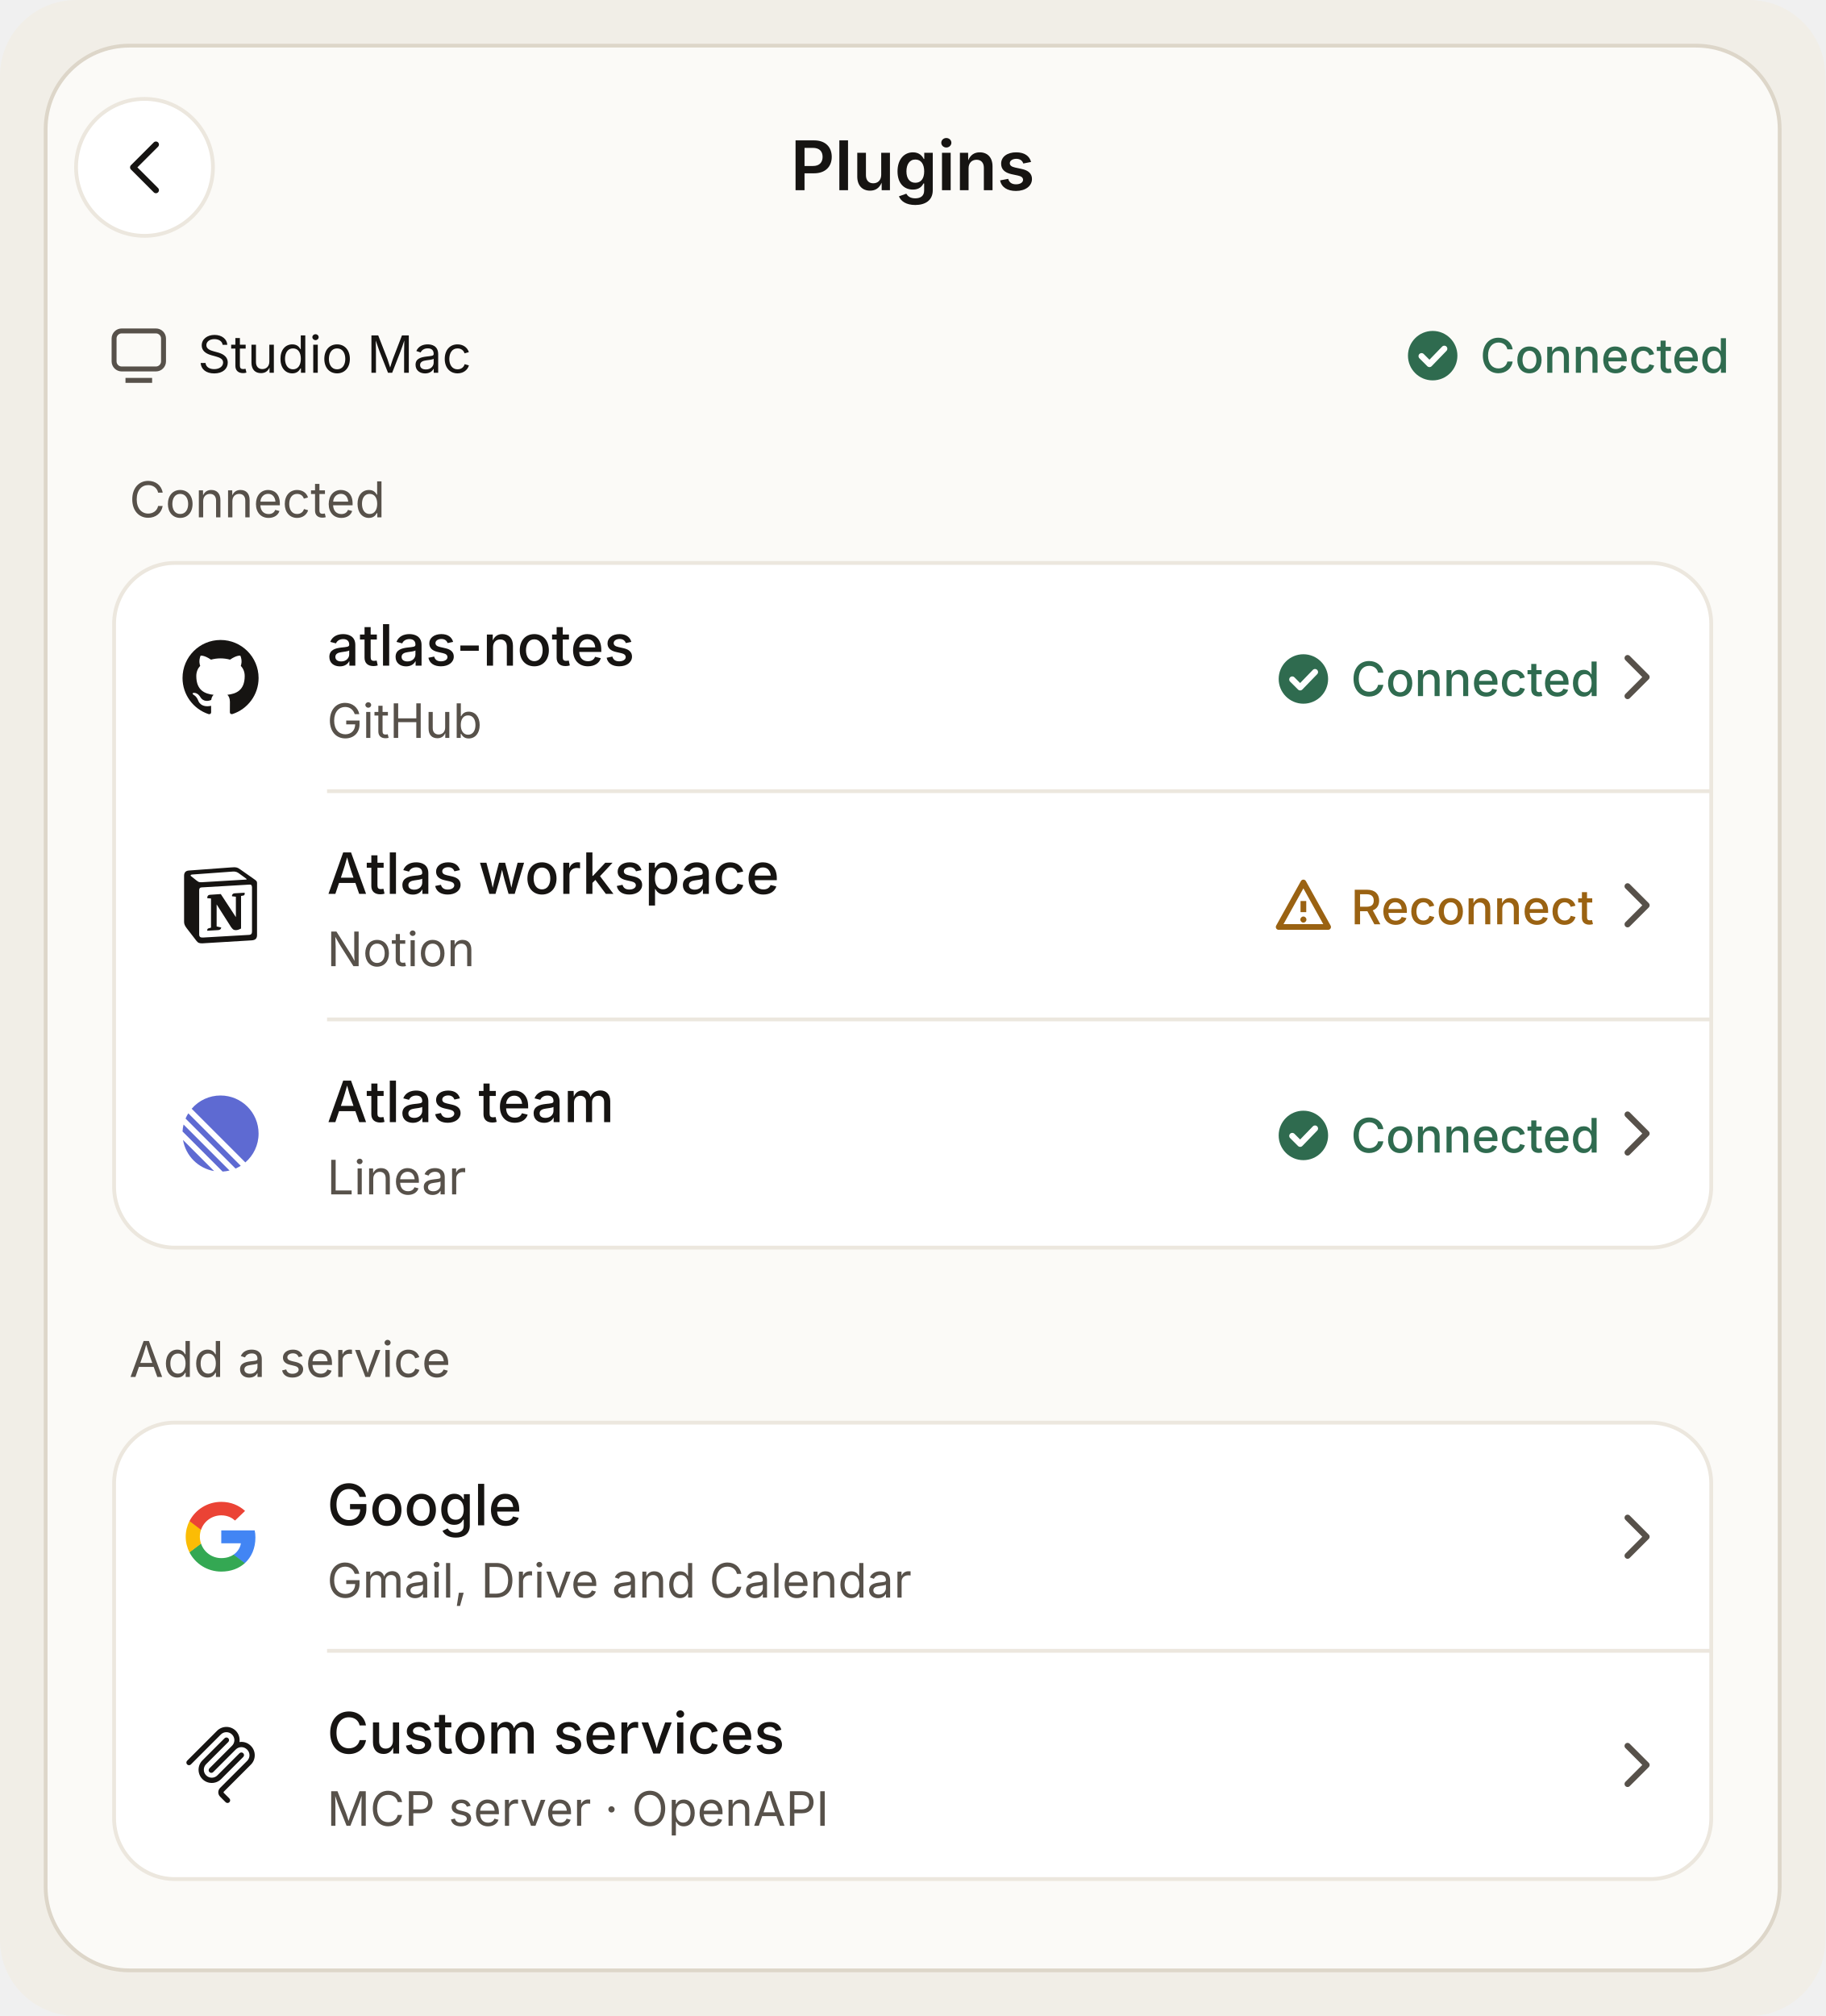
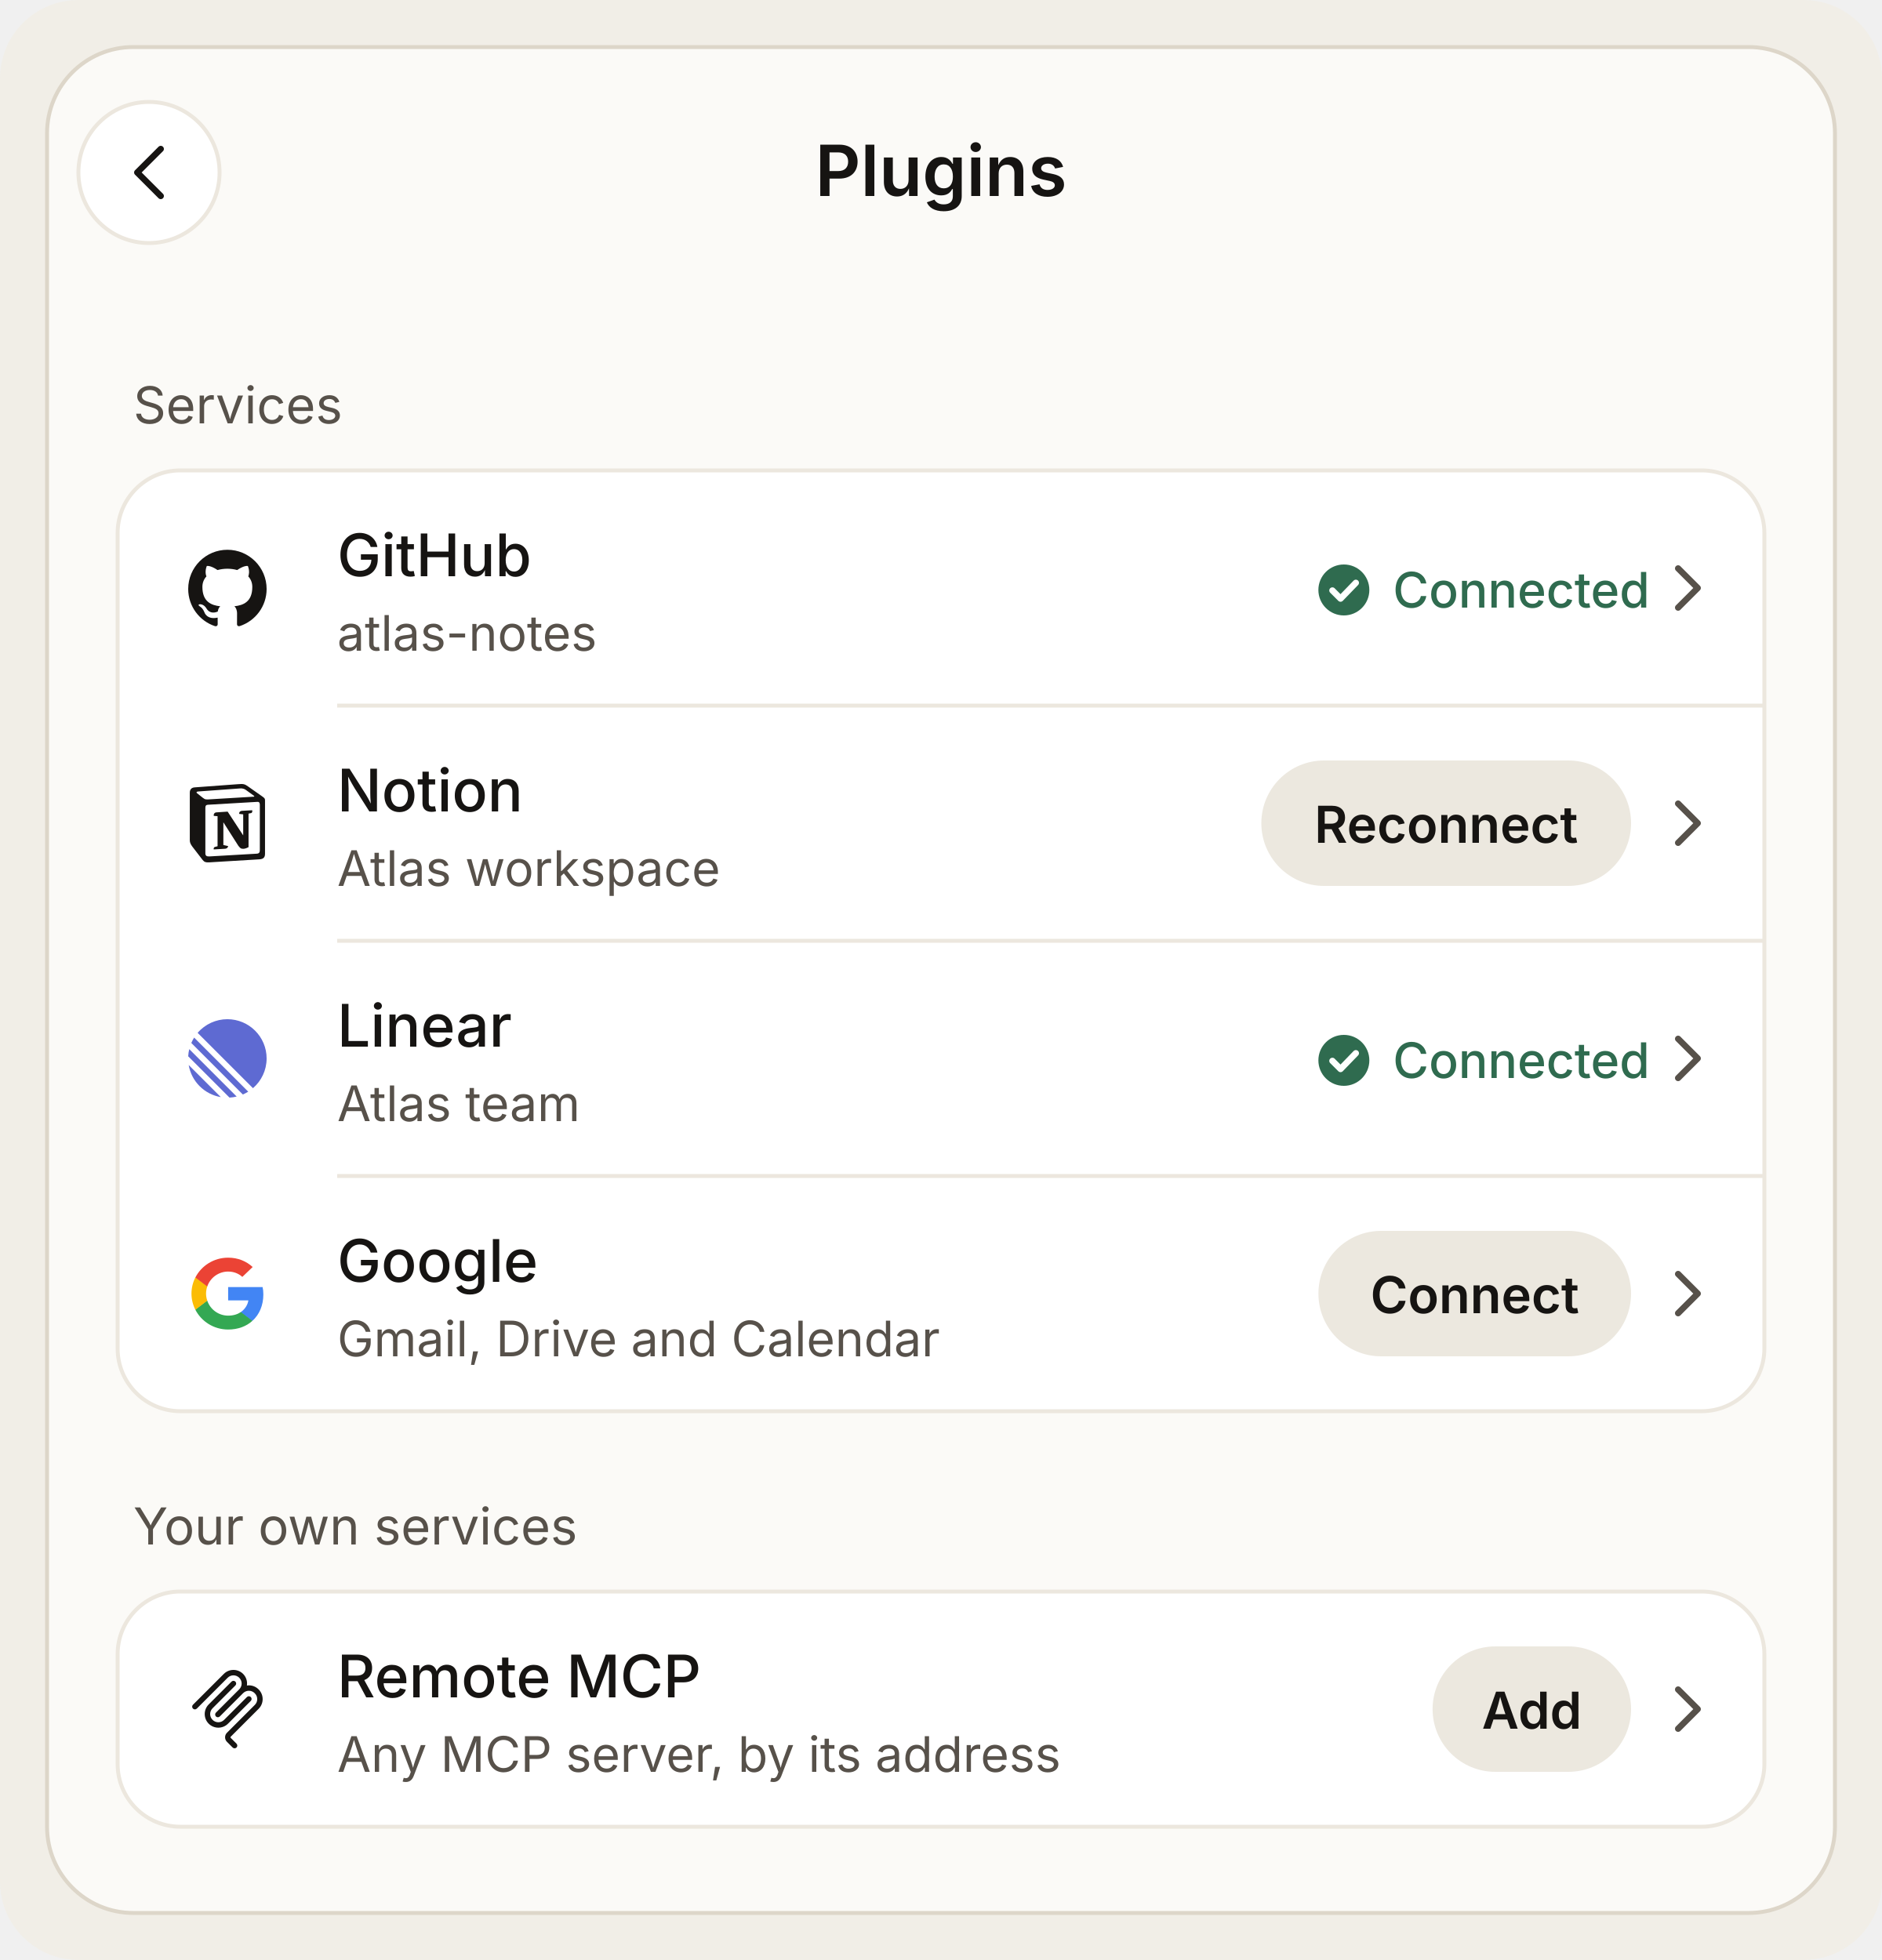
- <svg xmlns="http://www.w3.org/2000/svg" class="pl" viewBox="0 0 480 530" width="480" height="530" role="img" aria-labelledby="pl-t pl-d" fill="none">
+ <svg xmlns="http://www.w3.org/2000/svg" class="pl" viewBox="0 0 480 500" width="480" height="500" role="img" aria-labelledby="pl-t pl-d" fill="none">
  <style>.pl text{font-family:Inter,ui-sans-serif,system-ui,-apple-system,"Segoe UI",Roboto,Helvetica,Arial,sans-serif;white-space:pre}.pl .m{font-family:"Maple Mono","JetBrains Mono",ui-monospace,SFMono-Regular,Menlo,Consolas,"Liberation Mono",monospace}.pl .d{font-family:"Bricolage Grotesque",Inter,ui-sans-serif,system-ui,-apple-system,"Segoe UI",Roboto,Helvetica,Arial,sans-serif;letter-spacing:-.02em}.pl .spin{transform-box:fill-box;transform-origin:center;animation:pl-spin 1.1s linear infinite}@keyframes pl-spin{to{transform:rotate(360deg)}}@media (prefers-reduced-motion:reduce){.pl .spin{animation:none}}</style>
-   <rect width="480" height="530" rx="20" fill="#F1EEE7" />
-   <rect x="12" y="12" width="456" height="506" rx="22" fill="#FBFAF7" stroke="#DDD6C9" stroke-width="1" />
+   <rect width="480" height="500" rx="20" fill="#F1EEE7" />
+   <rect x="12" y="12" width="456" height="476" rx="22" fill="#FBFAF7" stroke="#DDD6C9" stroke-width="1" />
  <circle cx="38" cy="44" r="18" fill="#FFFFFF" stroke="#ECE7DE" stroke-width="1" />
  <path d="M41 38l-6 6l6 6" fill="none" stroke="#161412" stroke-width="1.6" stroke-linecap="round" stroke-linejoin="round" />
  <text x="240" y="50" font-size="18" fill="#161412" font-weight="600" text-anchor="middle">Plugins</text>
-   <rect x="30" y="87" width="13" height="10" rx="2" fill="none" stroke="#57514A" stroke-width="1.3" />
-   <path d="M33 100L40 100" stroke="#57514A" stroke-width="1.3" />
-   <text x="52" y="98" font-size="13.5" fill="#161412">Studio Mac</text>
-   <circle cx="376.75" cy="93.5" r="6.5" fill="#2F6B4F" />
-   <path d="M373.825 93.63l2.08 2.08l3.9 -4.03" fill="none" stroke="#FFFFFF" stroke-width="1.6" stroke-linecap="round" stroke-linejoin="round" />
-   <text x="389.25" y="98" font-size="12.5" fill="#2F6B4F" font-weight="500">Connected</text>
-   <text x="34" y="136" font-size="13" fill="#57514A">Connected</text>
-   <rect x="30" y="148" width="420" height="180" rx="16" fill="#FFFFFF" stroke="#ECE7DE" stroke-width="1" />
-   <svg x="48" y="168" width="20" height="20" viewBox="0 0 24 24" color="#161412">
+   <text x="34" y="108" font-size="13" fill="#57514A">Services</text>
+   <rect x="30" y="120" width="420" height="240" rx="16" fill="#FFFFFF" stroke="#ECE7DE" stroke-width="1" />
+   <svg x="48" y="140" width="20" height="20" viewBox="0 0 24 24" color="#161412">
    <g fill="currentColor">
      <path d="M12 .297c-6.63 0-12 5.373-12 12 0 5.303 3.438 9.8 8.205 11.385.6.113.82-.258.82-.577 0-.285-.01-1.04-.015-2.04-3.338.724-4.042-1.61-4.042-1.61C4.422 18.07 3.633 17.7 3.633 17.7c-1.087-.744.084-.729.084-.729 1.205.084 1.838 1.236 1.838 1.236 1.07 1.835 2.809 1.305 3.495.998.108-.776.417-1.305.76-1.605-2.665-.3-5.466-1.332-5.466-5.93 0-1.31.465-2.38 1.235-3.22-.135-.303-.54-1.523.105-3.176 0 0 1.005-.322 3.3 1.23.96-.267 1.98-.399 3-.405 1.02.006 2.04.138 3 .405 2.28-1.552 3.285-1.23 3.285-1.23.645 1.653.24 2.873.12 3.176.765.84 1.23 1.91 1.23 3.22 0 4.61-2.805 5.625-5.475 5.92.42.36.81 1.096.81 2.22 0 1.606-.015 2.896-.015 3.286 0 .315.21.69.825.57C20.565 22.092 24 17.592 24 12.297c0-6.627-5.373-12-12-12" />
    </g>
  </svg>
-   <text x="86" y="175" font-size="15" fill="#161412" font-weight="500">atlas-notes</text>
-   <text x="86" y="194" font-size="12.5" fill="#57514A">GitHub</text>
-   <circle cx="342.75" cy="178.5" r="6.5" fill="#2F6B4F" />
-   <path d="M339.825 178.63l2.08 2.08l3.9 -4.03" fill="none" stroke="#FFFFFF" stroke-width="1.6" stroke-linecap="round" stroke-linejoin="round" />
-   <text x="355.25" y="183" font-size="12.5" fill="#2F6B4F" font-weight="500">Connected</text>
-   <path d="M428 173l5 5l-5 5" fill="none" stroke="#57514A" stroke-width="1.6" stroke-linecap="round" stroke-linejoin="round" />
-   <path d="M86 208L450 208" stroke="#ECE7DE" stroke-width="1" />
-   <svg x="48" y="228" width="20" height="20" viewBox="0 0 24 24" color="#161412">
+   <text x="86" y="147" font-size="15" fill="#161412" font-weight="500">GitHub</text>
+   <text x="86" y="166" font-size="12.5" fill="#57514A">atlas-notes</text>
+   <circle cx="342.75" cy="150.5" r="6.5" fill="#2F6B4F" />
+   <path d="M339.825 150.63l2.08 2.08l3.9 -4.03" fill="none" stroke="#FFFFFF" stroke-width="1.6" stroke-linecap="round" stroke-linejoin="round" />
+   <text x="355.25" y="155" font-size="12.5" fill="#2F6B4F" font-weight="500">Connected</text>
+   <path d="M428 145l5 5l-5 5" fill="none" stroke="#57514A" stroke-width="1.6" stroke-linecap="round" stroke-linejoin="round" />
+   <path d="M86 180L450 180" stroke="#ECE7DE" stroke-width="1" />
+   <svg x="48" y="200" width="20" height="20" viewBox="0 0 24 24" color="#161412">
    <g fill="currentColor">
      <path d="M4.459 4.208c.746.606 1.026.56 2.428.466l13.215-.793c.28 0 .047-.28-.046-.326L17.86 1.968c-.42-.326-.981-.7-2.055-.607L3.01 2.295c-.466.046-.56.28-.374.466zm.793 3.08v13.904c0 .747.373 1.027 1.214.98l14.523-.84c.841-.046.935-.56.935-1.167V6.354c0-.606-.233-.933-.748-.887l-15.177.887c-.56.047-.747.327-.747.933zm14.337.745c.093.42 0 .84-.42.888l-.7.14v10.264c-.608.327-1.168.514-1.635.514-.748 0-.935-.234-1.495-.933l-4.577-7.186v6.952L12.21 19s0 .84-1.168.84l-3.222.186c-.093-.186 0-.653.327-.746l.84-.233V9.854L7.822 9.76c-.094-.42.14-1.026.793-1.073l3.456-.233 4.764 7.279v-6.44l-1.215-.139c-.093-.514.28-.887.747-.933zM1.936 1.035l13.31-.98c1.634-.14 2.055-.047 3.082.7l4.249 2.986c.7.513.934.653.934 1.213v16.378c0 1.026-.373 1.634-1.68 1.726l-15.458.934c-.98.047-1.448-.093-1.962-.747l-3.129-4.06c-.56-.747-.793-1.306-.793-1.96V2.667c0-.839.374-1.54 1.447-1.632z" />
    </g>
  </svg>
-   <text x="86" y="235" font-size="15" fill="#161412" font-weight="500">Atlas workspace</text>
-   <text x="86" y="254" font-size="12.5" fill="#57514A">Notion</text>
-   <path d="M342.75 232L349.25 243.7H336.25Z" fill="none" stroke="#9A6212" stroke-width="1.5" stroke-linejoin="round" />
-   <path d="M342.75 236.875L342.75 239.8" stroke="#9A6212" stroke-width="1.5" />
-   <circle cx="342.75" cy="241.75" r="0.8" fill="#9A6212" />
-   <text x="355.25" y="243" font-size="12.5" fill="#9A6212" font-weight="500">Reconnect</text>
-   <path d="M428 233l5 5l-5 5" fill="none" stroke="#57514A" stroke-width="1.6" stroke-linecap="round" stroke-linejoin="round" />
-   <path d="M86 268L450 268" stroke="#ECE7DE" stroke-width="1" />
-   <svg x="48" y="288" width="20" height="20" viewBox="0 0 24 24" color="#161412">
+   <text x="86" y="207" font-size="15" fill="#161412" font-weight="500">Notion</text>
+   <text x="86" y="226" font-size="12.5" fill="#57514A">Atlas workspace</text>
+   <rect x="321.7" y="194" width="94.3" height="32" rx="16" fill="#ECE8DF" />
+   <text x="368.85" y="215" font-size="13" fill="#161412" font-weight="600" text-anchor="middle">Reconnect</text>
+   <path d="M428 205l5 5l-5 5" fill="none" stroke="#57514A" stroke-width="1.6" stroke-linecap="round" stroke-linejoin="round" />
+   <path d="M86 240L450 240" stroke="#ECE7DE" stroke-width="1" />
+   <svg x="48" y="260" width="20" height="20" viewBox="0 0 24 24" color="#161412">
    <g fill="#5E6AD2">
      <path d="M2.886 4.18A11.982 11.982 0 0 1 11.99 0C18.624 0 24 5.376 24 12.009c0 3.64-1.62 6.903-4.18 9.105L2.887 4.18ZM1.817 5.626l16.556 16.556c-.524.33-1.075.62-1.65.866L.951 7.277c.247-.575.537-1.126.866-1.65ZM.322 9.163l14.515 14.515c-.71.172-1.443.282-2.195.322L0 11.358a12 12 0 0 1 .322-2.195Zm-.17 4.862 9.823 9.824a12.02 12.02 0 0 1-9.824-9.824Z" />
    </g>
  </svg>
-   <text x="86" y="295" font-size="15" fill="#161412" font-weight="500">Atlas team</text>
-   <text x="86" y="314" font-size="12.5" fill="#57514A">Linear</text>
-   <circle cx="342.75" cy="298.5" r="6.5" fill="#2F6B4F" />
-   <path d="M339.825 298.63l2.08 2.08l3.9 -4.03" fill="none" stroke="#FFFFFF" stroke-width="1.6" stroke-linecap="round" stroke-linejoin="round" />
-   <text x="355.25" y="303" font-size="12.5" fill="#2F6B4F" font-weight="500">Connected</text>
-   <path d="M428 293l5 5l-5 5" fill="none" stroke="#57514A" stroke-width="1.6" stroke-linecap="round" stroke-linejoin="round" />
-   <text x="34" y="362" font-size="13" fill="#57514A">Add a service</text>
-   <rect x="30" y="374" width="420" height="120" rx="16" fill="#FFFFFF" stroke="#ECE7DE" stroke-width="1" />
-   <svg x="48" y="394" width="20" height="20" viewBox="0 0 24 24" color="#161412">
+   <text x="86" y="267" font-size="15" fill="#161412" font-weight="500">Linear</text>
+   <text x="86" y="286" font-size="12.5" fill="#57514A">Atlas team</text>
+   <circle cx="342.75" cy="270.5" r="6.5" fill="#2F6B4F" />
+   <path d="M339.825 270.63l2.08 2.08l3.9 -4.03" fill="none" stroke="#FFFFFF" stroke-width="1.6" stroke-linecap="round" stroke-linejoin="round" />
+   <text x="355.25" y="275" font-size="12.5" fill="#2F6B4F" font-weight="500">Connected</text>
+   <path d="M428 265l5 5l-5 5" fill="none" stroke="#57514A" stroke-width="1.6" stroke-linecap="round" stroke-linejoin="round" />
+   <path d="M86 300L450 300" stroke="#ECE7DE" stroke-width="1" />
+   <svg x="48" y="320" width="20" height="20" viewBox="0 0 24 24" color="#161412">
    <g fill="currentColor">
      <path d="M23 12.245c0-.905-.075-1.565-.236-2.25h-10.54v4.083h6.186c-.124 1.014-.797 2.542-2.294 3.569l-.021.136 3.332 2.53.23.022C21.779 18.417 23 15.593 23 12.245z" fill="#4285F4" />
      <path d="M12.225 23c3.03 0 5.574-.978 7.433-2.665l-3.542-2.688c-.948.648-2.22 1.1-3.891 1.1a6.745 6.745 0 01-6.386-4.572l-.132.011-3.465 2.628-.045.124C4.043 20.531 7.835 23 12.225 23z" fill="#34A853" />
      <path d="M5.84 14.175A6.65 6.65 0 015.463 12c0-.758.138-1.491.361-2.175l-.006-.147-3.508-2.67-.115.054A10.831 10.831 0 001 12c0 1.772.436 3.447 1.197 4.938l3.642-2.763z" fill="#FBBC05" />
      <path d="M12.225 5.253c2.108 0 3.529.892 4.34 1.638l3.167-3.031C17.787 2.088 15.255 1 12.225 1 7.834 1 4.043 3.469 2.197 7.062l3.63 2.763a6.77 6.77 0 016.398-4.572z" fill="#EB4335" />
    </g>
  </svg>
-   <text x="86" y="401" font-size="15" fill="#161412" font-weight="500">Google</text>
-   <text x="86" y="420" font-size="12.5" fill="#57514A">Gmail, Drive and Calendar</text>
-   <path d="M428 399l5 5l-5 5" fill="none" stroke="#57514A" stroke-width="1.6" stroke-linecap="round" stroke-linejoin="round" />
-   <path d="M86 434L450 434" stroke="#ECE7DE" stroke-width="1" />
-   <svg x="48" y="454" width="20" height="20" viewBox="0 0 24 24" color="#161412">
+   <text x="86" y="327" font-size="15" fill="#161412" font-weight="500">Google</text>
+   <text x="86" y="346" font-size="12.5" fill="#57514A">Gmail, Drive and Calendar</text>
+   <rect x="336.26" y="314" width="79.74" height="32" rx="16" fill="#ECE8DF" />
+   <text x="376.13" y="335" font-size="13" fill="#161412" font-weight="600" text-anchor="middle">Connect</text>
+   <path d="M428 325l5 5l-5 5" fill="none" stroke="#57514A" stroke-width="1.6" stroke-linecap="round" stroke-linejoin="round" />
+   <text x="34" y="394" font-size="13" fill="#57514A">Your own services</text>
+   <rect x="30" y="406" width="420" height="60" rx="16" fill="#FFFFFF" stroke="#ECE7DE" stroke-width="1" />
+   <svg x="48" y="426" width="20" height="20" viewBox="0 0 24 24" color="#161412">
    <g fill="currentColor">
      <path d="M13.85 0a4.16 4.16 0 0 0-2.95 1.217L1.456 10.66a.835.835 0 0 0 0 1.18.835.835 0 0 0 1.18 0l9.442-9.442a2.49 2.49 0 0 1 3.541 0 2.49 2.49 0 0 1 0 3.541L8.59 12.97l-.1.1a.835.835 0 0 0 0 1.18.835.835 0 0 0 1.18 0l.1-.098 7.03-7.034a2.49 2.49 0 0 1 3.542 0l.049.05a2.49 2.49 0 0 1 0 3.54l-8.54 8.54a1.96 1.96 0 0 0 0 2.755l1.753 1.753a.835.835 0 0 0 1.18 0 .835.835 0 0 0 0-1.18l-1.753-1.753a.266.266 0 0 1 0-.394l8.54-8.54a4.185 4.185 0 0 0 0-5.9l-.05-.05a4.16 4.16 0 0 0-2.95-1.218c-.2 0-.401.02-.6.048a4.17 4.17 0 0 0-1.17-3.552A4.16 4.16 0 0 0 13.85 0m0 3.333a.84.84 0 0 0-.59.245L6.275 10.56a4.186 4.186 0 0 0 0 5.902 4.186 4.186 0 0 0 5.902 0L19.16 9.48a.835.835 0 0 0 0-1.18.835.835 0 0 0-1.18 0l-6.985 6.984a2.49 2.49 0 0 1-3.54 0 2.49 2.49 0 0 1 0-3.54l6.983-6.985a.835.835 0 0 0 0-1.18.84.84 0 0 0-.59-.245" />
    </g>
  </svg>
-   <text x="86" y="461" font-size="15" fill="#161412" font-weight="500">Custom services</text>
-   <text x="86" y="480" font-size="12.5" fill="#57514A">MCP server · OpenAPI</text>
-   <path d="M428 459l5 5l-5 5" fill="none" stroke="#57514A" stroke-width="1.6" stroke-linecap="round" stroke-linejoin="round" />
+   <text x="86" y="433" font-size="15" fill="#161412" font-weight="500">Remote MCP</text>
+   <text x="86" y="452" font-size="12.5" fill="#57514A">Any MCP server, by its address</text>
+   <rect x="365.38" y="420" width="50.62" height="32" rx="16" fill="#ECE8DF" />
+   <text x="390.69" y="441" font-size="13" fill="#161412" font-weight="600" text-anchor="middle">Add</text>
+   <path d="M428 431l5 5l-5 5" fill="none" stroke="#57514A" stroke-width="1.6" stroke-linecap="round" stroke-linejoin="round" />
</svg>
